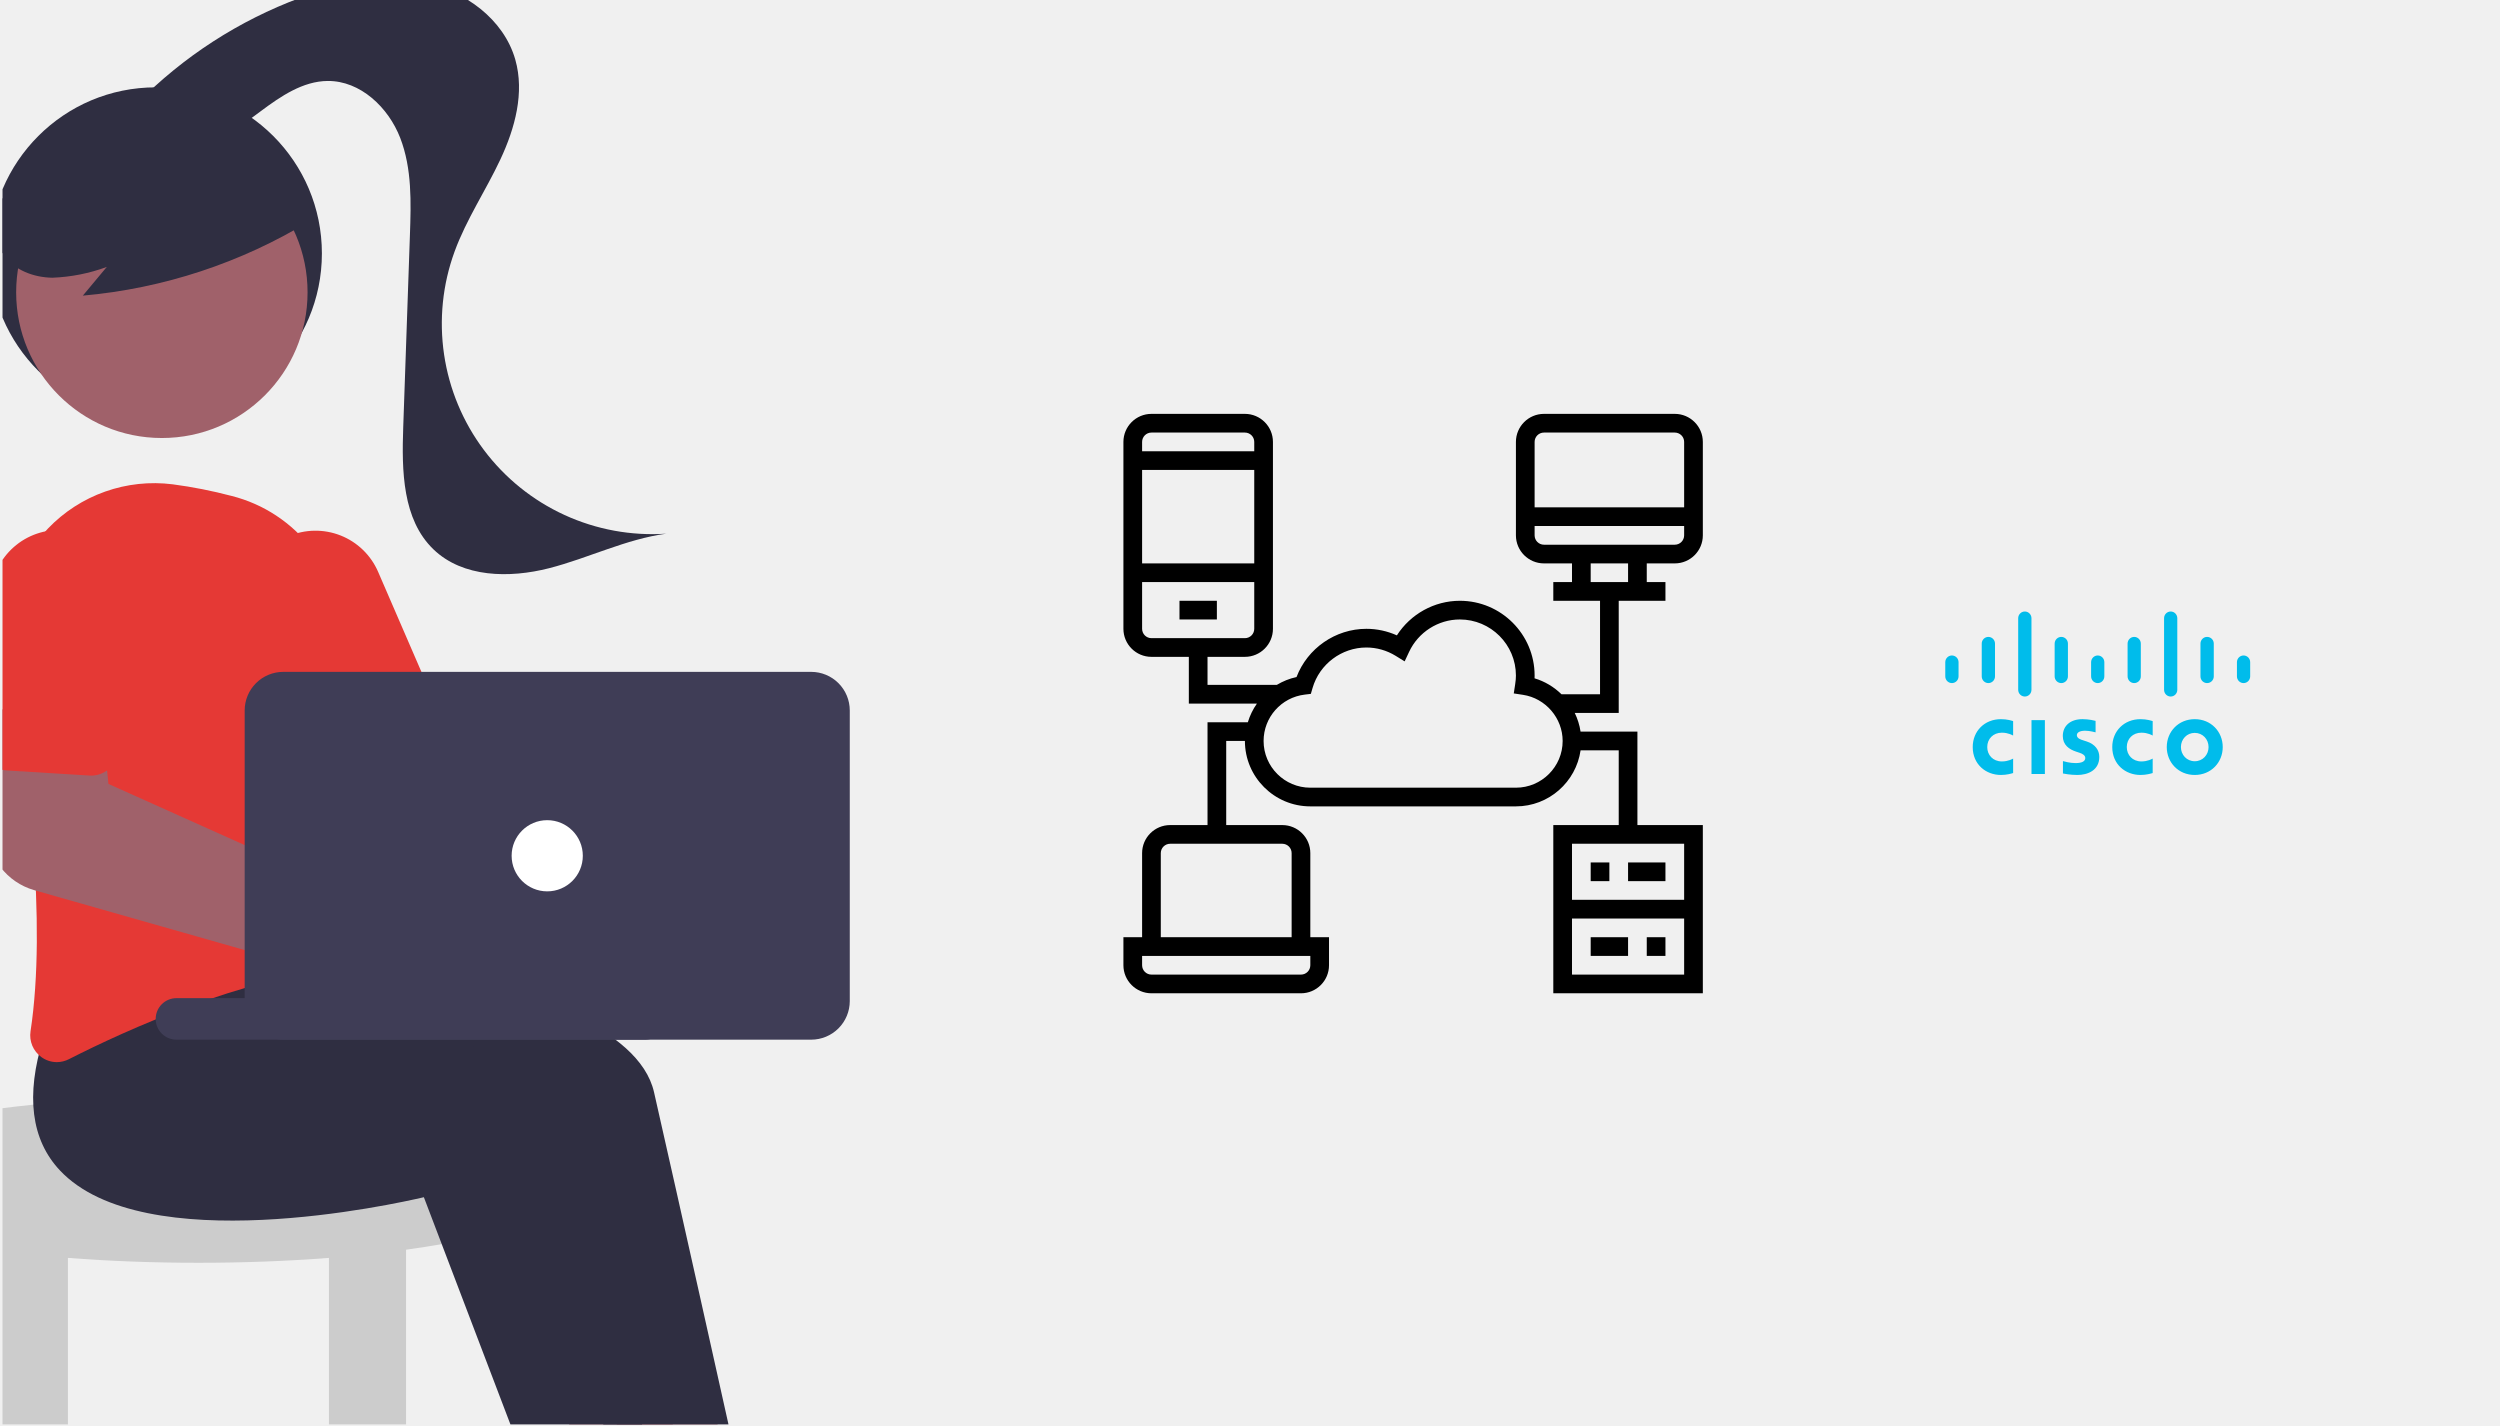
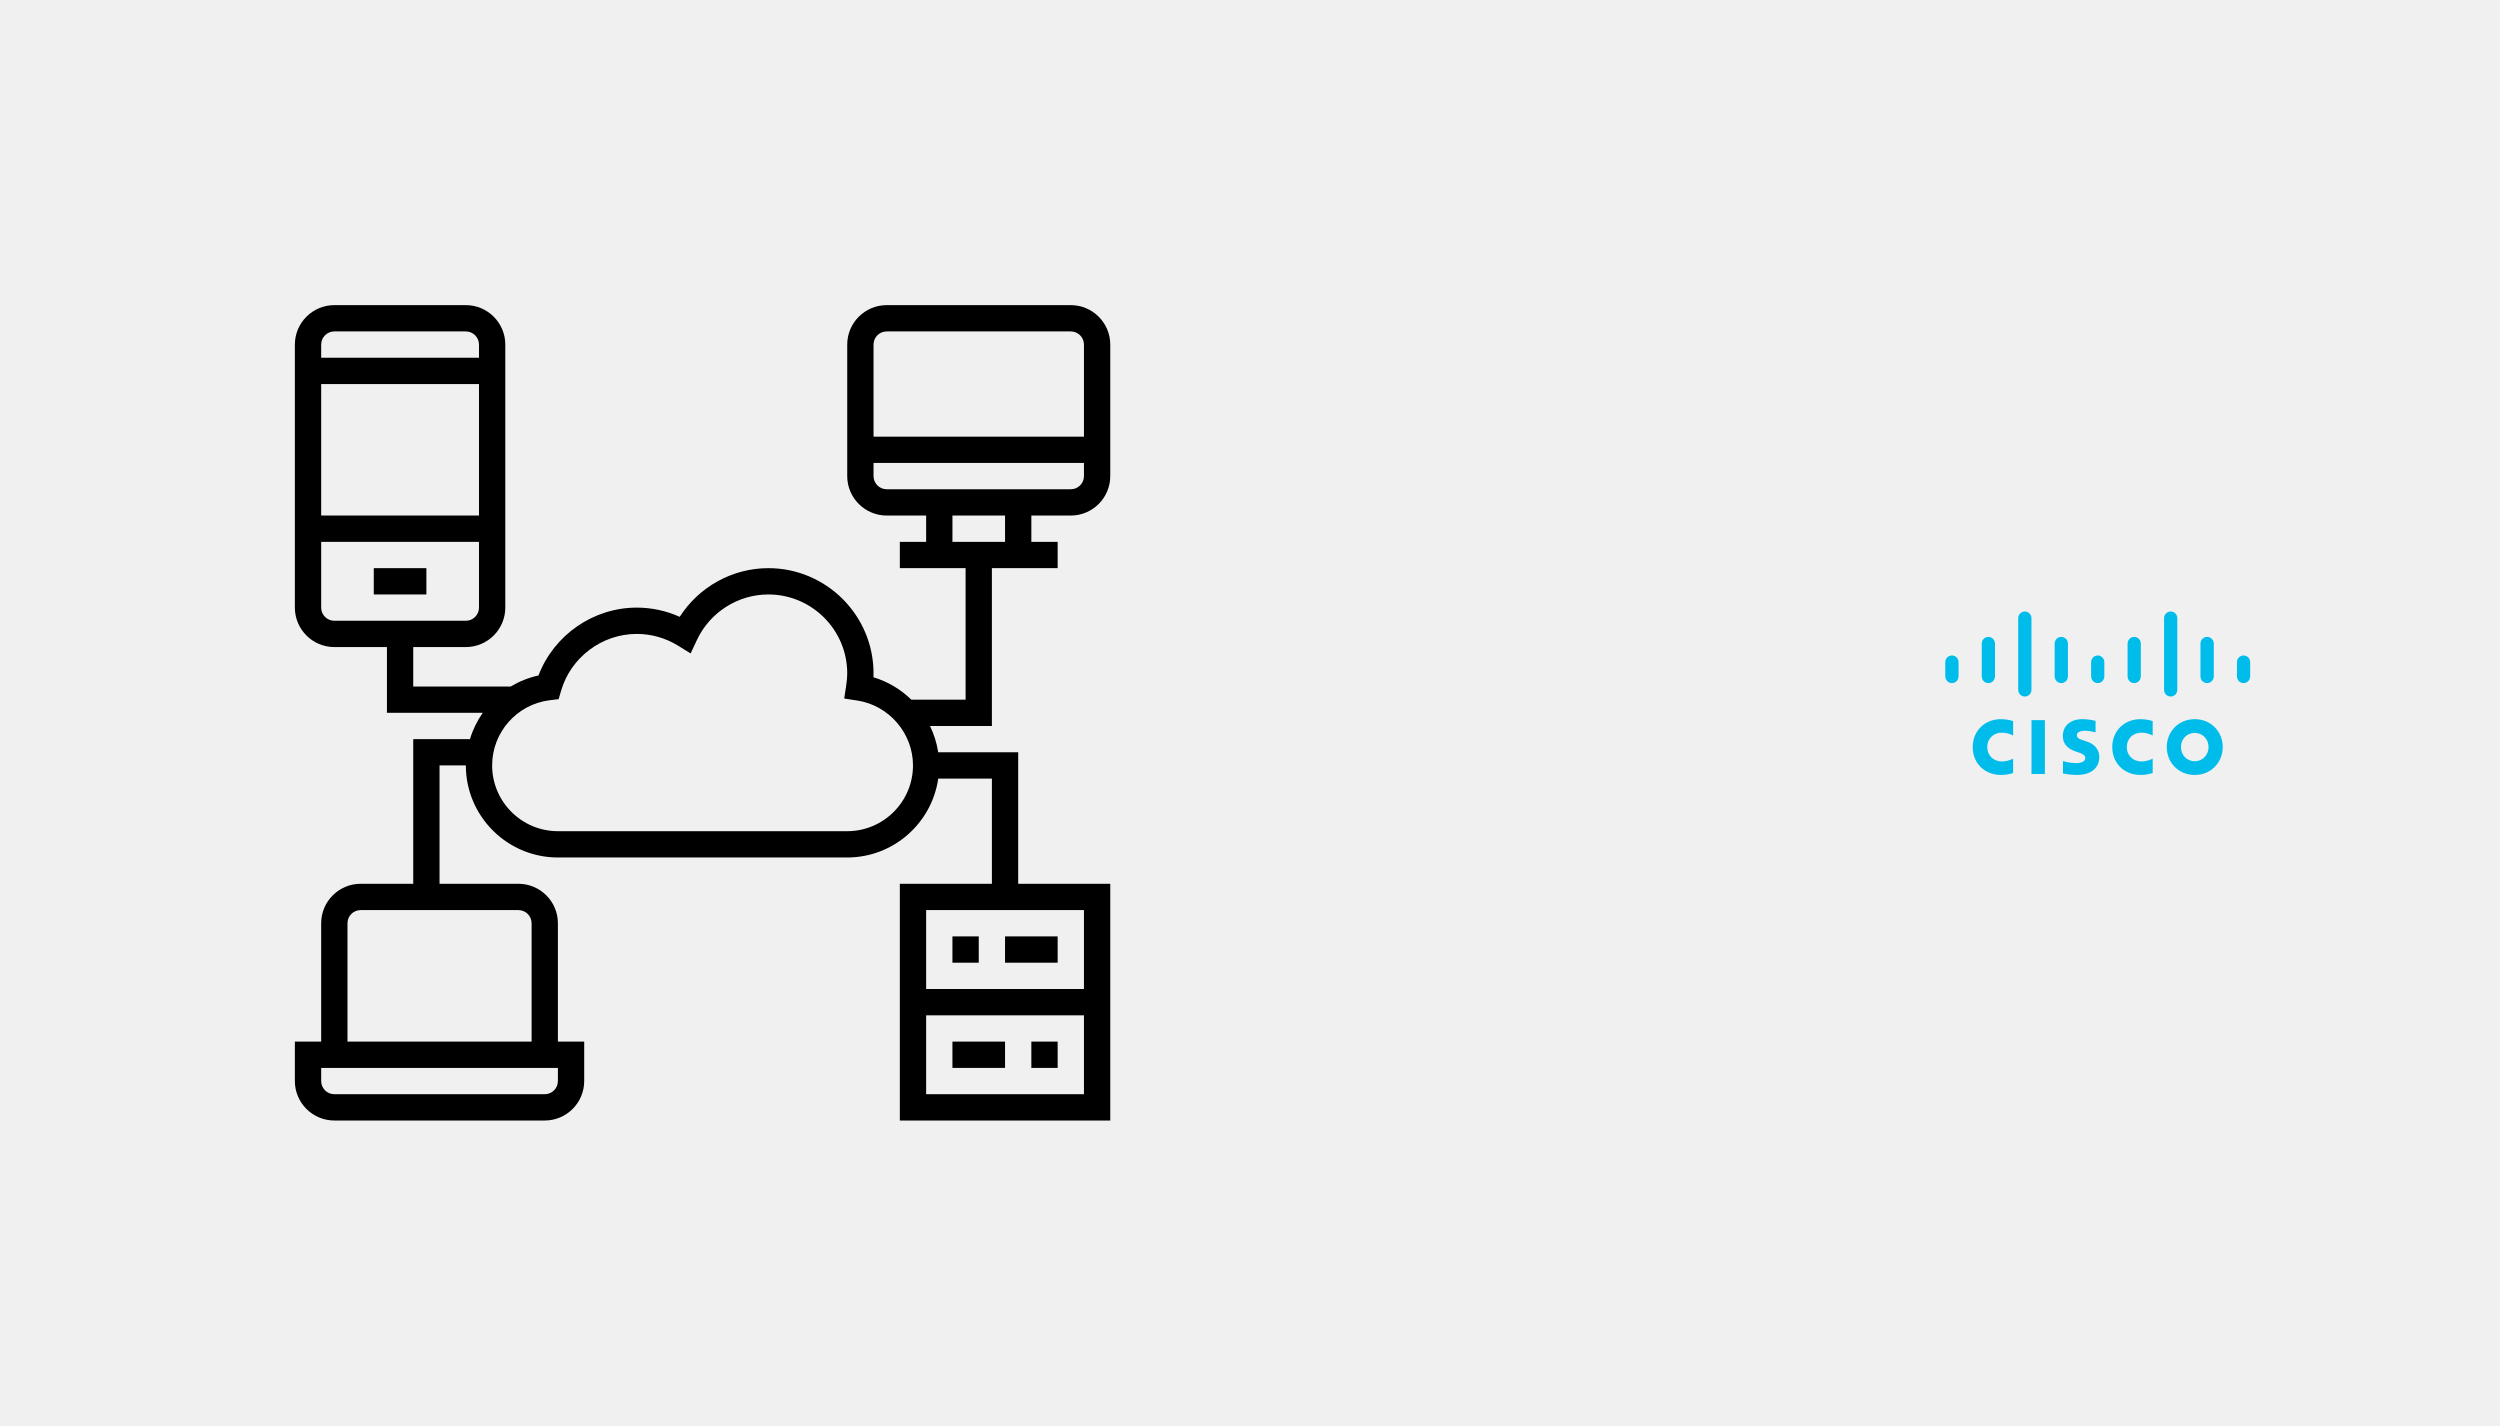
<svg xmlns="http://www.w3.org/2000/svg" width="975" height="556" viewBox="0 0 975 556" fill="none">
  <g clip-path="url(#clip0)">
    <g clip-path="url(#clip1)">
-       <path d="M877.57 258.257C877.57 256.809 876.412 255.634 874.989 255.634C873.564 255.634 872.405 256.809 872.405 258.257V263.775C872.405 265.231 873.564 266.406 874.989 266.406C876.412 266.406 877.57 265.231 877.57 263.775V258.257ZM863.373 251.016C863.373 249.567 862.218 248.391 860.761 248.391C859.335 248.391 858.18 249.567 858.18 251.016V263.775C858.18 265.231 859.335 266.406 860.761 266.406C862.218 266.406 863.373 265.231 863.373 263.775V251.016V251.016ZM849.148 241.108C849.148 239.659 847.993 238.485 846.567 238.485C845.142 238.485 843.987 239.659 843.987 241.108V269.018C843.987 270.475 845.142 271.649 846.567 271.649C847.993 271.649 849.148 270.475 849.148 269.018V241.108ZM834.919 251.016C834.919 249.567 833.764 248.391 832.339 248.391C830.916 248.391 829.758 249.567 829.758 251.016V263.775C829.758 265.231 830.916 266.406 832.339 266.406C833.764 266.406 834.919 265.231 834.919 263.775V251.016V251.016ZM820.693 258.257C820.693 256.809 819.539 255.634 818.121 255.634C816.695 255.634 815.533 256.809 815.533 258.257V263.775C815.533 265.231 816.695 266.406 818.121 266.406C819.539 266.406 820.693 265.231 820.693 263.775V258.257ZM806.491 251.016C806.491 249.567 805.327 248.391 803.902 248.391C802.476 248.391 801.313 249.567 801.313 251.016V263.775C801.313 265.231 802.476 266.406 803.902 266.406C805.327 266.406 806.491 265.231 806.491 263.775V251.016V251.016ZM792.272 241.108C792.272 239.659 791.108 238.485 789.683 238.485C788.257 238.485 787.094 239.659 787.094 241.108V269.018C787.094 270.475 788.257 271.649 789.683 271.649C791.108 271.649 792.272 270.475 792.272 269.018V241.108ZM778.052 251.016C778.052 249.567 776.889 248.391 775.464 248.391C774.038 248.391 772.875 249.567 772.875 251.016V263.775C772.875 265.231 774.038 266.406 775.464 266.406C776.889 266.406 778.052 265.231 778.052 263.775V251.016ZM763.833 258.257C763.833 256.809 762.67 255.634 761.245 255.634C759.82 255.634 758.656 256.809 758.656 258.257V263.775C758.656 265.231 759.82 266.406 761.245 266.406C762.67 266.406 763.833 265.231 763.833 263.775V258.257ZM817.276 281.136C817.121 281.093 814.732 280.466 812.194 280.466C807.388 280.466 804.494 283.106 804.494 287.037C804.494 290.517 806.915 292.252 809.82 293.185C810.142 293.294 810.616 293.445 810.932 293.551C812.226 293.965 813.258 294.58 813.258 295.645C813.258 296.836 812.065 297.607 809.471 297.607C807.192 297.607 805.007 296.944 804.547 296.826V301.663C804.803 301.718 807.4 302.237 810.174 302.237C814.165 302.237 818.729 300.463 818.729 295.184C818.729 292.623 817.187 290.265 813.803 289.171L812.365 288.705C811.507 288.429 809.974 287.983 809.974 286.704C809.974 285.693 811.11 284.981 813.2 284.981C815.004 284.981 817.198 285.598 817.276 285.622V281.136V281.136ZM861.341 291.352C861.341 294.41 859.038 296.884 855.948 296.884C852.854 296.884 850.558 294.41 850.558 291.352C850.558 288.3 852.854 285.824 855.948 285.824C859.038 285.824 861.341 288.3 861.341 291.352V291.352ZM855.948 280.473C849.593 280.473 845.035 285.348 845.035 291.352C845.035 297.364 849.593 302.237 855.948 302.237C862.303 302.237 866.867 297.364 866.867 291.352C866.867 285.348 862.303 280.473 855.948 280.473V280.473ZM785.12 281.226C784.63 281.078 782.819 280.473 780.365 280.473C774.02 280.473 769.362 285.075 769.362 291.352C769.362 298.123 774.504 302.237 780.365 302.237C782.694 302.237 784.472 301.675 785.12 301.488V295.847C784.896 295.973 783.191 296.962 780.739 296.962C777.265 296.962 775.025 294.475 775.025 291.352C775.025 288.133 777.362 285.745 780.739 285.745C783.233 285.745 784.91 286.756 785.12 286.868V281.226V281.226ZM839.545 281.226C839.051 281.078 837.238 280.473 834.793 280.473C828.439 280.473 823.781 285.075 823.781 291.352C823.781 298.123 828.929 302.237 834.793 302.237C837.109 302.237 838.89 301.675 839.545 301.488V295.847C839.316 295.973 837.609 296.962 835.158 296.962C831.687 296.962 829.448 294.475 829.448 291.352C829.448 288.133 831.787 285.745 835.158 285.745C837.651 285.745 839.332 286.756 839.545 286.868V281.226V281.226ZM797.502 301.862H792.287V280.845H797.502V301.862Z" fill="#00BCEB" />
+       <path d="M877.57 258.257C877.57 256.809 876.412 255.634 874.99 255.634C873.564 255.634 872.405 256.809 872.405 258.257V263.775C872.405 265.231 873.564 266.406 874.99 266.406C876.412 266.406 877.57 265.231 877.57 263.775V258.257ZM863.373 251.016C863.373 249.567 862.218 248.391 860.761 248.391C859.335 248.391 858.18 249.567 858.18 251.016V263.775C858.18 265.231 859.335 266.406 860.761 266.406C862.218 266.406 863.373 265.231 863.373 263.775V251.016ZM849.148 241.108C849.148 239.659 847.993 238.485 846.567 238.485C845.142 238.485 843.987 239.659 843.987 241.108V269.018C843.987 270.475 845.142 271.649 846.567 271.649C847.993 271.649 849.148 270.475 849.148 269.018V241.108ZM834.919 251.016C834.919 249.567 833.764 248.391 832.339 248.391C830.916 248.391 829.758 249.567 829.758 251.016V263.775C829.758 265.231 830.916 266.406 832.339 266.406C833.764 266.406 834.919 265.231 834.919 263.775V251.016ZM820.693 258.257C820.693 256.809 819.539 255.634 818.121 255.634C816.695 255.634 815.533 256.809 815.533 258.257V263.775C815.533 265.231 816.695 266.406 818.121 266.406C819.539 266.406 820.693 265.231 820.693 263.775V258.257ZM806.491 251.016C806.491 249.567 805.327 248.391 803.902 248.391C802.476 248.391 801.313 249.567 801.313 251.016V263.775C801.313 265.231 802.476 266.406 803.902 266.406C805.327 266.406 806.491 265.231 806.491 263.775V251.016ZM792.272 241.108C792.272 239.659 791.108 238.485 789.683 238.485C788.257 238.485 787.094 239.659 787.094 241.108V269.018C787.094 270.475 788.257 271.649 789.683 271.649C791.108 271.649 792.272 270.475 792.272 269.018V241.108ZM778.052 251.016C778.052 249.567 776.889 248.391 775.464 248.391C774.038 248.391 772.875 249.567 772.875 251.016V263.775C772.875 265.231 774.038 266.406 775.464 266.406C776.889 266.406 778.052 265.231 778.052 263.775V251.016ZM763.833 258.257C763.833 256.809 762.67 255.634 761.245 255.634C759.82 255.634 758.656 256.809 758.656 258.257V263.775C758.656 265.231 759.82 266.406 761.245 266.406C762.67 266.406 763.833 265.231 763.833 263.775V258.257ZM817.276 281.136C817.121 281.093 814.732 280.466 812.194 280.466C807.388 280.466 804.494 283.106 804.494 287.037C804.494 290.517 806.915 292.252 809.82 293.185C810.142 293.294 810.616 293.445 810.932 293.551C812.226 293.965 813.258 294.58 813.258 295.645C813.258 296.836 812.065 297.607 809.471 297.607C807.192 297.607 805.007 296.944 804.547 296.826V301.663C804.803 301.718 807.4 302.237 810.174 302.237C814.165 302.237 818.729 300.463 818.729 295.184C818.729 292.623 817.187 290.265 813.803 289.171L812.365 288.705C811.507 288.429 809.974 287.983 809.974 286.704C809.974 285.693 811.11 284.981 813.2 284.981C815.004 284.981 817.198 285.598 817.276 285.622V281.136ZM861.341 291.352C861.341 294.41 859.038 296.884 855.948 296.884C852.854 296.884 850.558 294.41 850.558 291.352C850.558 288.3 852.854 285.824 855.948 285.824C859.038 285.824 861.341 288.3 861.341 291.352ZM855.948 280.473C849.593 280.473 845.035 285.348 845.035 291.352C845.035 297.364 849.593 302.237 855.948 302.237C862.303 302.237 866.867 297.364 866.867 291.352C866.867 285.348 862.303 280.473 855.948 280.473ZM785.12 281.226C784.63 281.078 782.819 280.473 780.365 280.473C774.02 280.473 769.362 285.075 769.362 291.352C769.362 298.123 774.504 302.237 780.365 302.237C782.694 302.237 784.472 301.675 785.12 301.488V295.847C784.896 295.973 783.191 296.962 780.739 296.962C777.265 296.962 775.025 294.475 775.025 291.352C775.025 288.133 777.362 285.745 780.739 285.745C783.233 285.745 784.91 286.756 785.12 286.868V281.226ZM839.545 281.226C839.051 281.078 837.238 280.473 834.793 280.473C828.439 280.473 823.781 285.075 823.781 291.352C823.781 298.123 828.929 302.237 834.793 302.237C837.109 302.237 838.89 301.675 839.545 301.488V295.847C839.316 295.973 837.609 296.962 835.158 296.962C831.687 296.962 829.448 294.475 829.448 291.352C829.448 288.133 831.787 285.745 835.158 285.745C837.651 285.745 839.332 286.756 839.545 286.868V281.226ZM797.502 301.862H792.287V280.845H797.502V301.862Z" fill="#00BCEB" />
    </g>
-     <g clip-path="url(#clip2)">
-       <path d="M460 234.304H474.579V241.593H460V234.304Z" fill="black" />
-       <path d="M653.17 219.725C659.198 219.725 664.104 214.818 664.104 208.791V172.343C664.104 166.316 659.198 161.409 653.17 161.409H602.144C596.116 161.409 591.21 166.316 591.21 172.343V208.791C591.21 214.818 596.116 219.725 602.144 219.725H613.078V227.014H605.789V234.304H624.012V270.751H608.971C606.063 267.912 602.482 265.739 598.474 264.544C598.492 264.175 598.499 263.819 598.499 263.462C598.499 247.384 585.419 234.304 569.342 234.304C559.367 234.304 550.095 239.493 544.784 247.793C541.043 246.113 536.998 245.238 532.894 245.238C520.798 245.238 509.906 252.862 505.646 264.045C502.877 264.64 500.296 265.704 497.953 267.106H470.934V256.172H485.513C491.54 256.172 496.447 251.266 496.447 245.238V172.343C496.447 166.316 491.54 161.409 485.513 161.409H449.066C443.038 161.409 438.131 166.316 438.131 172.343V245.238C438.131 251.266 443.038 256.172 449.066 256.172H463.644V274.396H490.2C488.65 276.608 487.447 279.049 486.657 281.685H470.934V321.777H456.355C450.327 321.777 445.421 326.684 445.421 332.711V365.514H438.131V376.448C438.131 382.476 443.038 387.382 449.066 387.382H507.381C513.409 387.382 518.315 382.476 518.315 376.448V365.514H511.026V332.711C511.026 326.684 506.119 321.777 500.092 321.777H478.223V288.975H485.513C485.513 303.039 496.961 314.488 511.026 314.488H591.21C604.036 314.488 614.653 304.961 616.431 292.619H631.302V321.777H605.789V387.382H664.104V321.777H638.591V285.33H616.417C616.038 282.764 615.251 280.322 614.15 278.04H631.302V234.304H649.525V227.014H642.236V219.725H653.17ZM489.158 219.725H445.421V183.278H489.158V219.725ZM449.066 168.699H485.513C487.524 168.699 489.158 170.332 489.158 172.343V175.988H445.421V172.343C445.421 170.332 447.055 168.699 449.066 168.699ZM445.421 245.238V227.014H489.158V245.238C489.158 247.249 487.524 248.883 485.513 248.883H449.066C447.055 248.883 445.421 247.249 445.421 245.238ZM511.026 376.448C511.026 378.459 509.392 380.093 507.381 380.093H449.066C447.055 380.093 445.421 378.459 445.421 376.448V372.803H511.026V376.448ZM503.736 332.711V365.514H452.71V332.711C452.71 330.7 454.344 329.067 456.355 329.067H500.092C502.103 329.067 503.736 330.7 503.736 332.711ZM613.078 380.093V358.224H656.815V380.093H613.078ZM656.815 350.935H613.078V329.067H656.815V350.935ZM591.21 307.198H511.026C500.978 307.198 492.802 299.023 492.802 288.975C492.802 279.761 499.698 271.99 508.839 270.897L511.231 270.609L511.905 268.295C514.601 259.011 523.236 252.527 532.894 252.527C536.918 252.527 540.869 253.657 544.332 255.789L547.811 257.936L549.546 254.229C553.134 246.549 560.904 241.593 569.342 241.593C581.402 241.593 591.21 251.401 591.21 263.462C591.21 264.467 591.119 265.538 590.922 266.832L590.372 270.438L593.975 270.984C602.788 272.33 609.433 280.064 609.433 288.975C609.433 299.023 601.258 307.198 591.21 307.198V307.198ZM602.144 168.699H653.17C655.181 168.699 656.815 170.332 656.815 172.343V197.856H598.499V172.343C598.499 170.332 600.133 168.699 602.144 168.699ZM598.499 208.791V205.146H656.815V208.791C656.815 210.802 655.181 212.435 653.17 212.435H602.144C600.133 212.435 598.499 210.802 598.499 208.791ZM634.947 227.014H620.368V219.725H634.947V227.014Z" fill="black" />
-       <path d="M620.368 336.356H627.657V343.646H620.368V336.356Z" fill="black" />
-       <path d="M642.236 365.514H649.525V372.803H642.236V365.514Z" fill="black" />
-       <path d="M634.946 336.356H649.525V343.646H634.946V336.356Z" fill="black" />
-       <path d="M620.368 365.514H634.947V372.803H620.368V365.514Z" fill="black" />
-     </g>
-     <path d="M-72.998 460.098C-72.998 442.209 -5.668 427.707 77.387 427.707C160.442 427.707 227.772 442.209 227.772 460.098C227.772 471.563 200.091 481.629 158.364 487.385V664.853C158.364 668.841 156.779 672.666 153.959 675.487C151.139 678.307 147.313 679.891 143.325 679.891C139.337 679.891 135.511 678.307 132.691 675.487C129.871 672.666 128.287 668.841 128.287 664.853V490.582C112.387 491.814 95.255 492.488 77.387 492.488C59.519 492.488 42.387 491.814 26.487 490.582V664.853C26.487 668.841 24.903 672.666 22.083 675.487C19.262 678.307 15.437 679.891 11.449 679.891C7.46 679.891 3.635 678.307 0.815 675.487C-2.005 672.666 -3.59 668.841 -3.59 664.853V487.385C-45.317 481.629 -72.998 471.563 -72.998 460.098Z" fill="#CCCCCC" />
-     <path d="M60.758 163.625C24.98 163.625 -4.023 134.622 -4.023 98.844C-4.023 63.066 24.98 34.063 60.758 34.063C96.535 34.063 125.539 63.066 125.539 98.844C125.539 134.622 96.535 163.625 60.758 163.625Z" fill="#2F2E41" />
-     <path d="M221.972 653.108H250.337L263.83 543.702H221.968L221.972 653.108Z" fill="#A0616A" />
-     <path d="M266.248 637.278L293.313 628.785L273.434 520.358L233.492 532.89L266.248 637.278Z" fill="#A0616A" />
-     <path d="M257.021 593.625C258.263 593.625 259.495 593.401 260.658 592.963L281.525 585.139C283.868 584.252 285.814 582.553 287.009 580.352C288.204 578.151 288.568 575.593 288.036 573.146C282.782 549.524 264.877 469.101 255.073 425.965C243.445 374.799 73.818 365.291 66.603 364.912L66.01 364.88L46.928 388.859C40.033 411.021 42.219 428.308 53.424 440.24C86.121 475.052 183.744 453.45 195.385 450.716L247.273 586.921C248.029 588.894 249.366 590.59 251.106 591.787C252.846 592.984 254.909 593.625 257.021 593.625V593.625Z" fill="#2F2E41" />
-     <path d="M226.944 609.821C228.186 609.821 229.419 609.597 230.581 609.159L251.448 601.335C253.791 600.448 255.737 598.749 256.932 596.548C258.127 594.347 258.492 591.789 257.959 589.342C252.705 565.72 234.8 485.297 224.996 442.161C213.368 390.994 43.741 381.487 36.526 381.107L35.933 381.076L16.852 405.055C9.956 427.217 12.142 444.504 23.347 456.435C56.044 491.246 153.667 469.646 165.308 466.912L217.196 603.117C217.952 605.089 219.289 606.786 221.029 607.983C222.769 609.18 224.832 609.821 226.944 609.821V609.821Z" fill="#2F2E41" />
-     <path d="M287.317 276.614C286.551 277.64 285.866 278.724 285.27 279.857L171.162 291.879L154.736 269.358L117.508 289.705L149.771 344.356L289.715 308.674C293.246 312.116 297.741 314.402 302.602 315.228C307.464 316.053 312.461 315.379 316.93 313.295C321.399 311.21 325.127 307.815 327.62 303.56C330.112 299.306 331.25 294.393 330.882 289.476C330.514 284.558 328.658 279.87 325.561 276.033C322.463 272.196 318.271 269.394 313.542 267.997C308.813 266.601 303.771 266.678 299.086 268.217C294.402 269.756 290.297 272.685 287.317 276.615L287.317 276.614Z" fill="#A0616A" />
-     <path d="M22.147 414.233C23.797 414.228 25.422 413.831 26.889 413.074C49.706 401.472 94.137 381.379 135.338 377.175C136.748 377.036 138.114 376.605 139.347 375.907C140.581 375.21 141.655 374.263 142.5 373.126C143.362 371.977 143.979 370.663 144.311 369.265C144.643 367.868 144.683 366.417 144.429 365.003C140.711 344.422 132.183 292.016 133.281 250.014C133.605 237.099 129.525 224.459 121.712 214.171C113.898 203.883 102.817 196.56 90.29 193.405V193.405C82.748 191.415 75.088 189.905 67.355 188.884C58.467 187.758 49.44 188.73 40.995 191.72C32.55 194.711 24.923 199.638 18.725 206.107C12.527 212.575 7.93 220.405 5.302 228.97C2.675 237.535 2.089 246.596 3.593 255.428C10.941 298.955 18.348 359.748 11.91 402.186C11.615 404.088 11.851 406.035 12.594 407.811C13.336 409.586 14.556 411.122 16.118 412.247C17.867 413.531 19.978 414.226 22.147 414.233Z" fill="#E53935" />
-     <path d="M131.169 303.522C132.592 303.52 133.999 303.227 135.303 302.659L165.028 289.792C167.559 288.692 169.551 286.634 170.567 284.067C171.583 281.501 171.54 278.637 170.447 276.102L147.469 223.023C146.082 219.814 144.077 216.91 141.568 214.477C139.059 212.043 136.095 210.128 132.845 208.841C129.596 207.554 126.124 206.919 122.629 206.974C119.135 207.028 115.685 207.771 112.477 209.159C109.269 210.548 106.367 212.555 103.935 215.065C101.503 217.576 99.59 220.541 98.304 223.791C97.019 227.042 96.386 230.513 96.443 234.008C96.5 237.503 97.244 240.952 98.635 244.159L121.612 297.239C122.421 299.103 123.756 300.691 125.453 301.807C127.151 302.923 129.138 303.519 131.169 303.522V303.522Z" fill="#E53935" />
-     <path d="M63.126 170.826C31.743 170.826 6.301 145.385 6.301 114.001C6.301 82.618 31.743 57.176 63.126 57.176C94.51 57.176 119.951 82.618 119.951 114.001C119.951 145.385 94.51 170.826 63.126 170.826Z" fill="#A0616A" />
-     <path d="M120.974 86.082C94.058 102.512 63.713 112.511 32.302 115.299L41.649 104.1C34.843 106.616 27.682 108.038 20.431 108.313C13.189 108.2 5.601 105.412 1.491 99.448C-0.342 96.483 -1.431 93.119 -1.683 89.642C-1.935 86.166 -1.342 82.68 0.044 79.482C2.893 73.103 7.326 67.56 12.923 63.379C22.843 55.532 34.55 50.261 47.001 48.035C59.453 45.81 72.261 46.7 84.285 50.625C92.533 53.09 99.919 57.828 105.599 64.297C110.986 70.943 121.357 76.864 118.599 84.962L120.974 86.082Z" fill="#2F2E41" />
-     <path d="M53.572 40.225C71.494 22.05 93.183 8.025 117.111 -0.863C132.47 -6.553 149.188 -10.069 165.245 -6.838C181.303 -3.606 196.489 7.502 200.969 23.257C204.632 36.14 200.849 50.012 195.164 62.139C189.48 74.266 181.89 85.512 177.293 98.092C172.602 110.928 171.191 124.732 173.189 138.252C175.186 151.771 180.528 164.578 188.731 175.509C196.933 186.44 207.735 195.149 220.157 200.847C232.58 206.544 246.228 209.048 259.863 208.133C244.086 210.248 229.543 217.663 214.121 221.609C198.7 225.556 180.498 225.288 169.038 214.24C156.912 202.551 156.669 183.545 157.256 166.713C158.127 141.691 158.999 116.669 159.87 91.647C160.314 78.887 160.694 65.717 156.092 53.807C151.49 41.897 140.554 31.468 127.786 31.576C118.109 31.658 109.544 37.52 101.784 43.301C94.023 49.082 85.809 55.251 76.171 56.11C66.532 56.97 55.526 49.837 56.248 40.187" fill="#2F2E41" />
-     <path d="M158.662 399.636C162.428 399.631 166.145 398.792 169.547 397.178C172.949 395.564 175.951 393.216 178.336 390.302C180.72 387.388 182.429 383.982 183.339 380.328C184.249 376.674 184.337 372.864 183.597 369.172C182.857 365.48 181.308 361.998 179.06 358.978C176.812 355.957 173.922 353.472 170.599 351.702C167.275 349.933 163.6 348.922 159.839 348.744C156.078 348.566 152.324 349.224 148.848 350.671H148.848C147.802 351.113 146.788 351.626 145.813 352.209L42.3 305.735L39.393 277.661L-5.227 276.467L-4.932 323.206C-4.877 328.62 -3.078 333.873 0.198 338.183C3.475 342.494 8.054 345.633 13.255 347.135L134.309 381.592C134.544 382.392 134.821 383.179 135.139 383.95C137.082 388.589 140.35 392.552 144.534 395.342C148.718 398.132 153.633 399.626 158.662 399.636V399.636Z" fill="#A0616A" />
-     <path d="M-1.448 299.378C-0.179 300.02 1.208 300.396 2.628 300.48L34.958 302.468C37.713 302.634 40.421 301.7 42.489 299.872C44.557 298.044 45.815 295.471 45.988 292.716L49.536 234.985C49.757 231.494 49.287 227.994 48.154 224.685C47.021 221.376 45.246 218.323 42.932 215.701C40.617 213.078 37.808 210.938 34.666 209.402C31.523 207.866 28.108 206.965 24.617 206.751C21.126 206.536 17.627 207.012 14.32 208.15C11.013 209.289 7.963 211.069 5.344 213.388C2.726 215.707 0.59 218.52 -0.94 221.665C-2.471 224.81 -3.366 228.226 -3.575 231.717L-7.124 289.448C-7.247 291.476 -6.776 293.496 -5.767 295.26C-4.759 297.024 -3.258 298.455 -1.448 299.378L-1.448 299.378Z" fill="#E53935" />
-     <path d="M68.816 405.473H251.591C253.739 405.473 255.798 404.619 257.317 403.101C258.836 401.582 259.689 399.523 259.689 397.375C259.689 395.227 258.836 393.168 257.317 391.649C255.798 390.131 253.739 389.277 251.591 389.277H68.816C66.668 389.277 64.608 390.131 63.09 391.649C61.571 393.168 60.718 395.227 60.718 397.375V397.375C60.718 399.523 61.571 401.582 63.09 403.101C64.608 404.619 66.668 405.473 68.816 405.473V405.473Z" fill="#3F3D56" />
-     <path d="M331.411 390.434V277.067C331.406 273.08 329.821 269.257 327.001 266.438C324.182 263.619 320.359 262.033 316.372 262.028H110.461C106.474 262.033 102.651 263.619 99.832 266.438C97.013 269.257 95.427 273.08 95.422 277.067V390.434C95.427 394.421 97.013 398.244 99.832 401.063C102.651 403.882 106.474 405.468 110.461 405.472H316.372C320.359 405.468 324.182 403.882 327.001 401.063C329.821 398.244 331.406 394.421 331.411 390.434V390.434Z" fill="#3F3D56" />
-     <path d="M213.417 347.632C205.75 347.632 199.535 341.417 199.535 333.75C199.535 326.083 205.75 319.868 213.417 319.868C221.083 319.868 227.298 326.083 227.298 333.75C227.298 341.417 221.083 347.632 213.417 347.632Z" fill="white" />
+     <path d="M145.774 221.581H166.29V231.839H145.774V221.581Z" fill="black" />
+     <path d="M417.613 201.065C426.095 201.065 433 194.16 433 185.677V134.387C433 125.905 426.095 119 417.613 119H345.806C337.324 119 330.419 125.905 330.419 134.387V185.677C330.419 194.16 337.324 201.065 345.806 201.065H361.194V211.323H350.935V221.581H376.581V272.871H355.413C351.321 268.876 346.282 265.819 340.642 264.136C340.667 263.617 340.677 263.116 340.677 262.613C340.677 239.988 322.27 221.581 299.645 221.581C285.608 221.581 272.56 228.884 265.087 240.564C259.823 238.2 254.13 236.968 248.355 236.968C231.332 236.968 216.005 247.697 210.01 263.434C206.113 264.271 202.482 265.768 199.183 267.742H161.161V252.355H181.677C190.16 252.355 197.065 245.45 197.065 236.968V134.387C197.065 125.905 190.16 119 181.677 119H130.387C121.905 119 115 125.905 115 134.387V236.968C115 245.45 121.905 252.355 130.387 252.355H150.903V278H188.274C186.093 281.113 184.4 284.549 183.288 288.258H161.161V344.677H140.645C132.163 344.677 125.258 351.582 125.258 360.065V406.226H115V421.613C115 430.095 121.905 437 130.387 437H212.452C220.934 437 227.839 430.095 227.839 421.613V406.226H217.581V360.065C217.581 351.582 210.676 344.677 202.194 344.677H171.419V298.516H181.677C181.677 318.308 197.788 334.419 217.581 334.419H330.419C348.469 334.419 363.41 321.013 365.912 303.645H386.839V344.677H350.935V437H433V344.677H397.097V293.387H365.892C365.358 289.776 364.251 286.34 362.701 283.129H386.839V221.581H412.484V211.323H402.226V201.065H417.613ZM186.806 201.065H125.258V149.774H186.806V201.065ZM130.387 129.258H181.677C184.507 129.258 186.806 131.557 186.806 134.387V139.516H125.258V134.387C125.258 131.557 127.557 129.258 130.387 129.258ZM125.258 236.968V211.323H186.806V236.968C186.806 239.798 184.507 242.097 181.677 242.097H130.387C127.557 242.097 125.258 239.798 125.258 236.968ZM217.581 421.613C217.581 424.443 215.282 426.742 212.452 426.742H130.387C127.557 426.742 125.258 424.443 125.258 421.613V416.484H217.581V421.613ZM207.323 360.065V406.226H135.516V360.065C135.516 357.235 137.815 354.935 140.645 354.935H202.194C205.024 354.935 207.323 357.235 207.323 360.065ZM361.194 426.742V395.968H422.742V426.742H361.194ZM422.742 385.71H361.194V354.935H422.742V385.71ZM330.419 324.161H217.581C203.441 324.161 191.935 312.656 191.935 298.516C191.935 285.551 201.64 274.614 214.503 273.076L217.869 272.671L218.818 269.415C222.612 256.349 234.763 247.226 248.355 247.226C254.017 247.226 259.577 248.816 264.451 251.816L269.347 254.837L271.789 249.62C276.837 238.813 287.772 231.839 299.645 231.839C316.618 231.839 330.419 245.641 330.419 262.613C330.419 264.028 330.292 265.536 330.014 267.356L329.24 272.43L334.311 273.199C346.713 275.092 356.065 285.977 356.065 298.516C356.065 312.656 344.559 324.161 330.419 324.161V324.161ZM345.806 129.258H417.613C420.443 129.258 422.742 131.557 422.742 134.387V170.29H340.677V134.387C340.677 131.557 342.976 129.258 345.806 129.258ZM340.677 185.677V180.548H422.742V185.677C422.742 188.507 420.443 190.806 417.613 190.806H345.806C342.976 190.806 340.677 188.507 340.677 185.677ZM391.968 211.323H371.452V201.065H391.968V211.323Z" fill="black" />
+     <path d="M371.452 365.194H381.71V375.452H371.452V365.194Z" fill="black" />
+     <path d="M402.226 406.226H412.484V416.484H402.226V406.226Z" fill="black" />
+     <path d="M391.968 365.194H412.484V375.452H391.968V365.194Z" fill="black" />
+     <path d="M371.452 406.226H391.968V416.484H371.452V406.226Z" fill="black" />
  </g>
  <defs>
    <clipPath id="clip0">
      <rect width="973.836" height="555.517" fill="white" transform="translate(0.981201)" />
    </clipPath>
    <clipPath id="clip1">
      <rect width="119.712" height="64.564" fill="white" transform="translate(758.26 238.079)" />
    </clipPath>
-     <clipPath id="clip2">
-       <rect width="225.973" height="225.973" fill="white" transform="translate(438.131 161.409)" />
-     </clipPath>
  </defs>
</svg>
